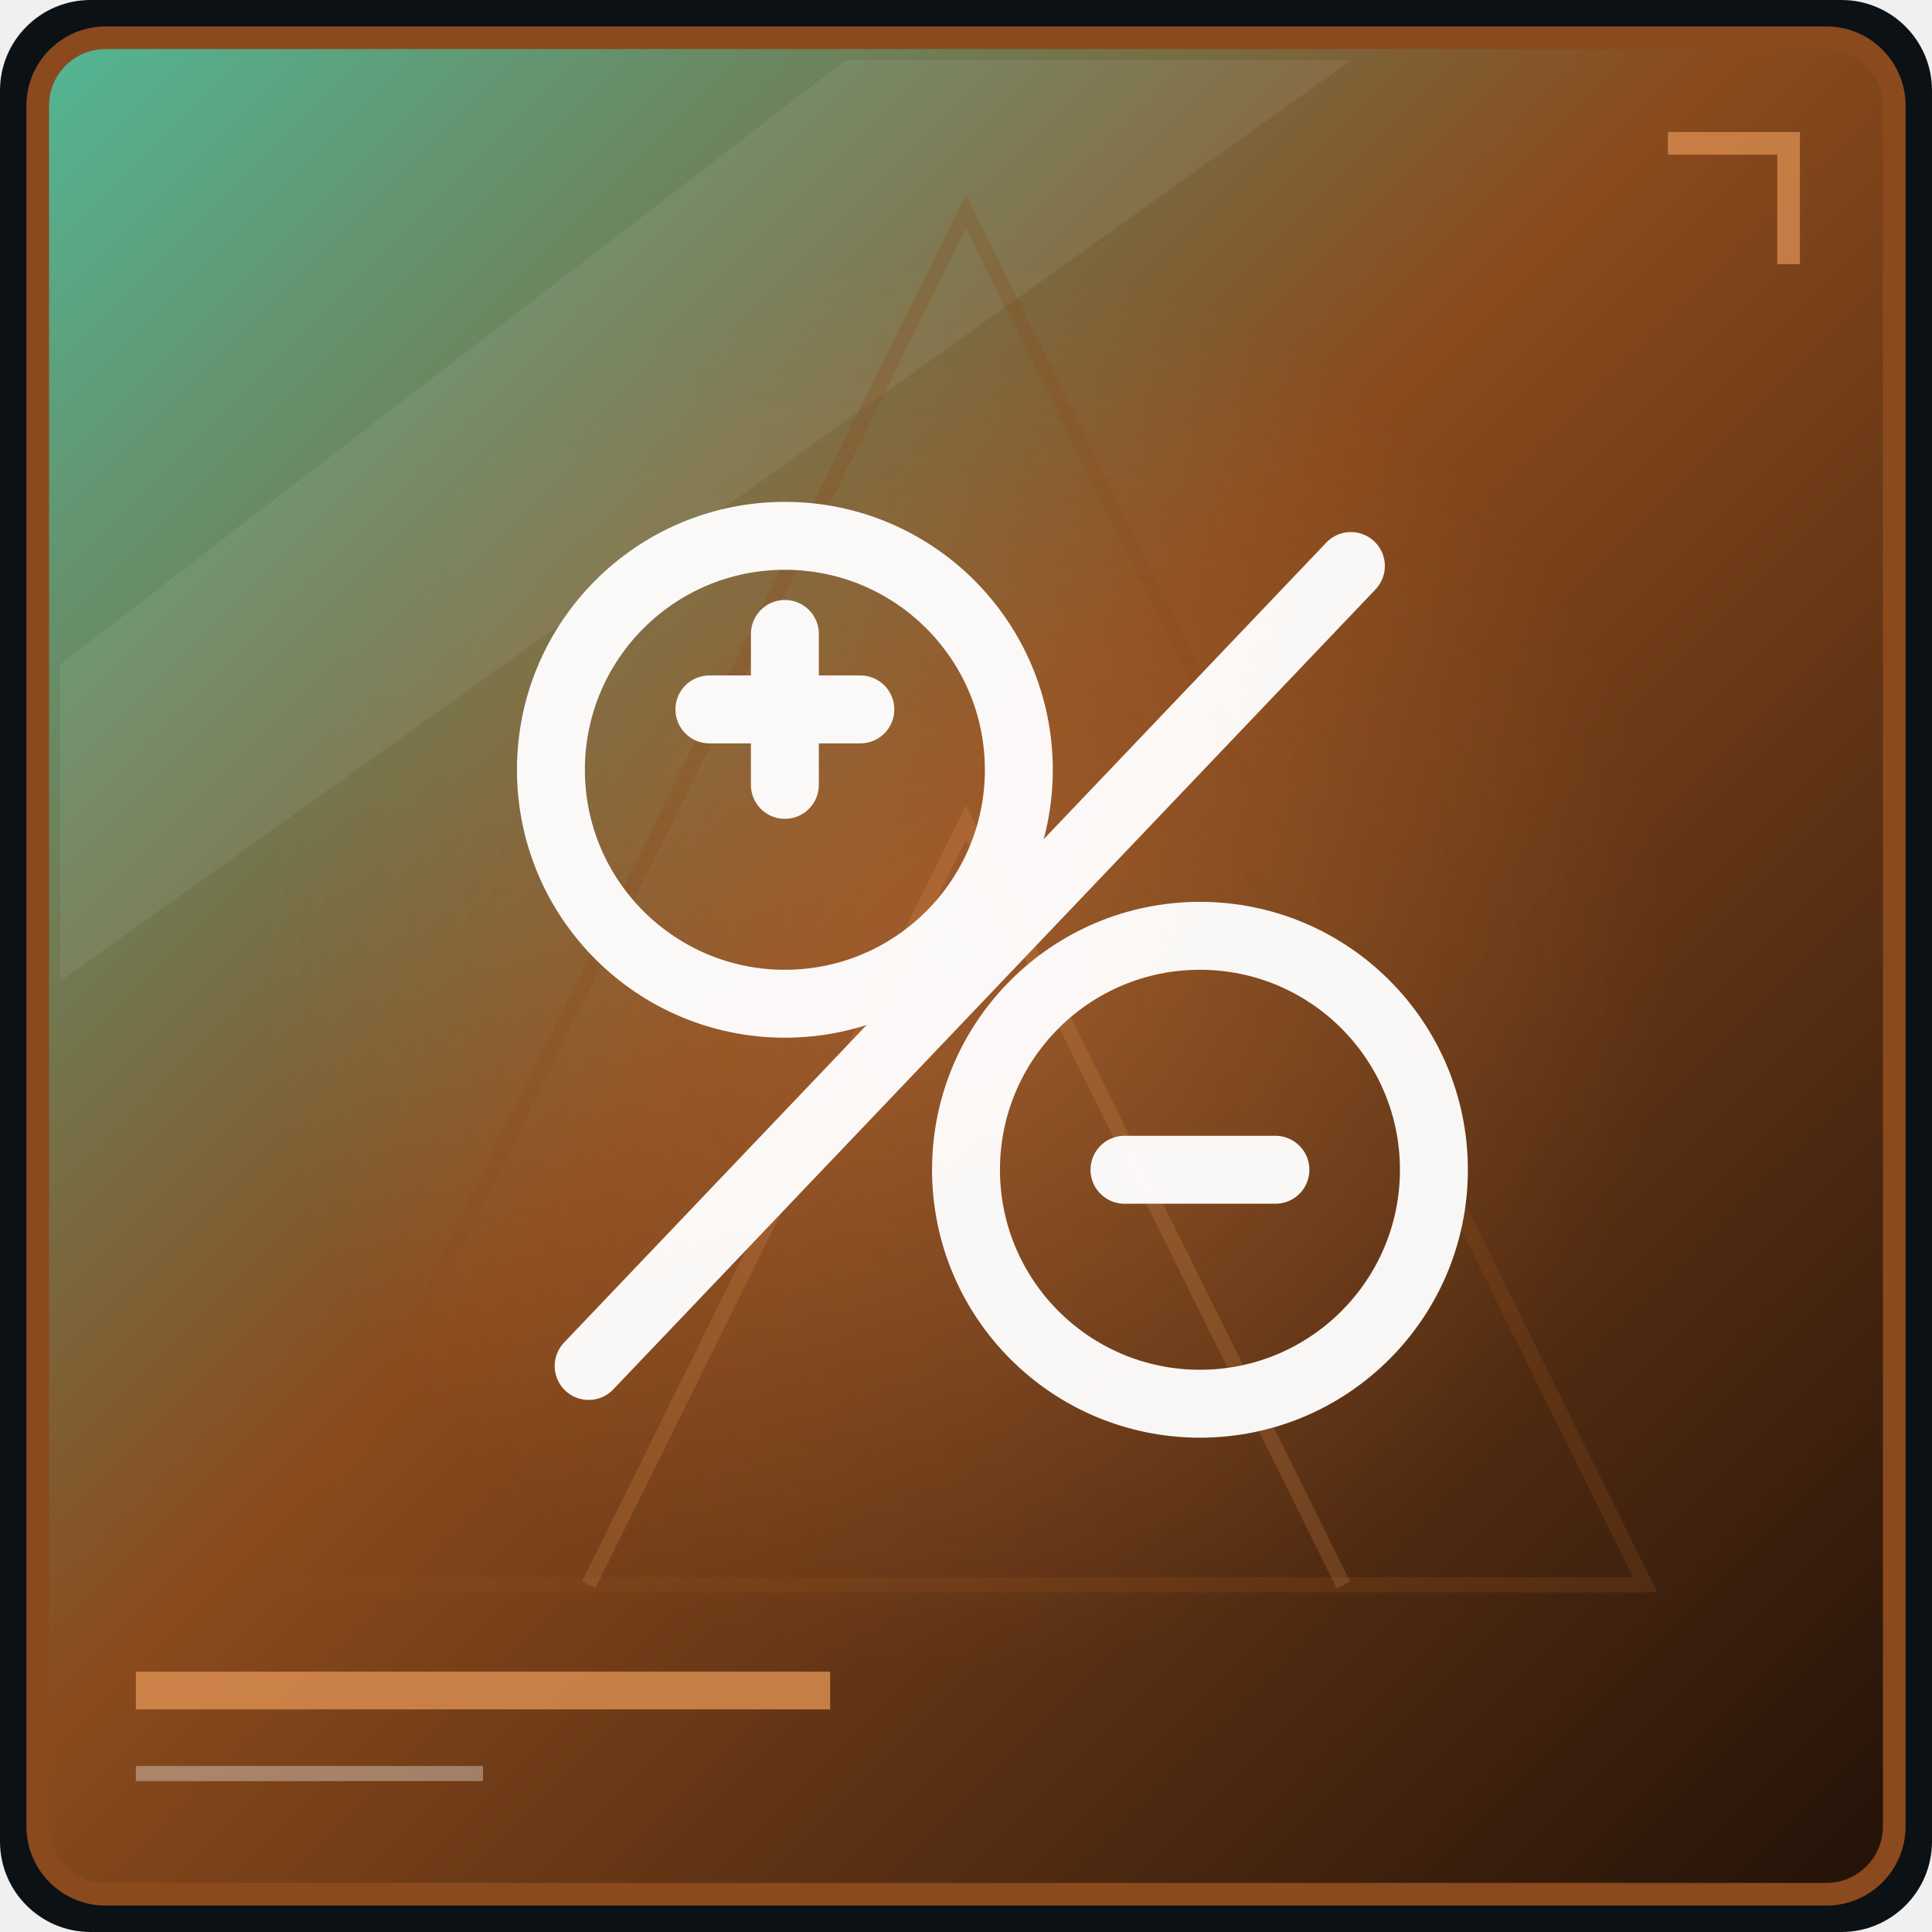
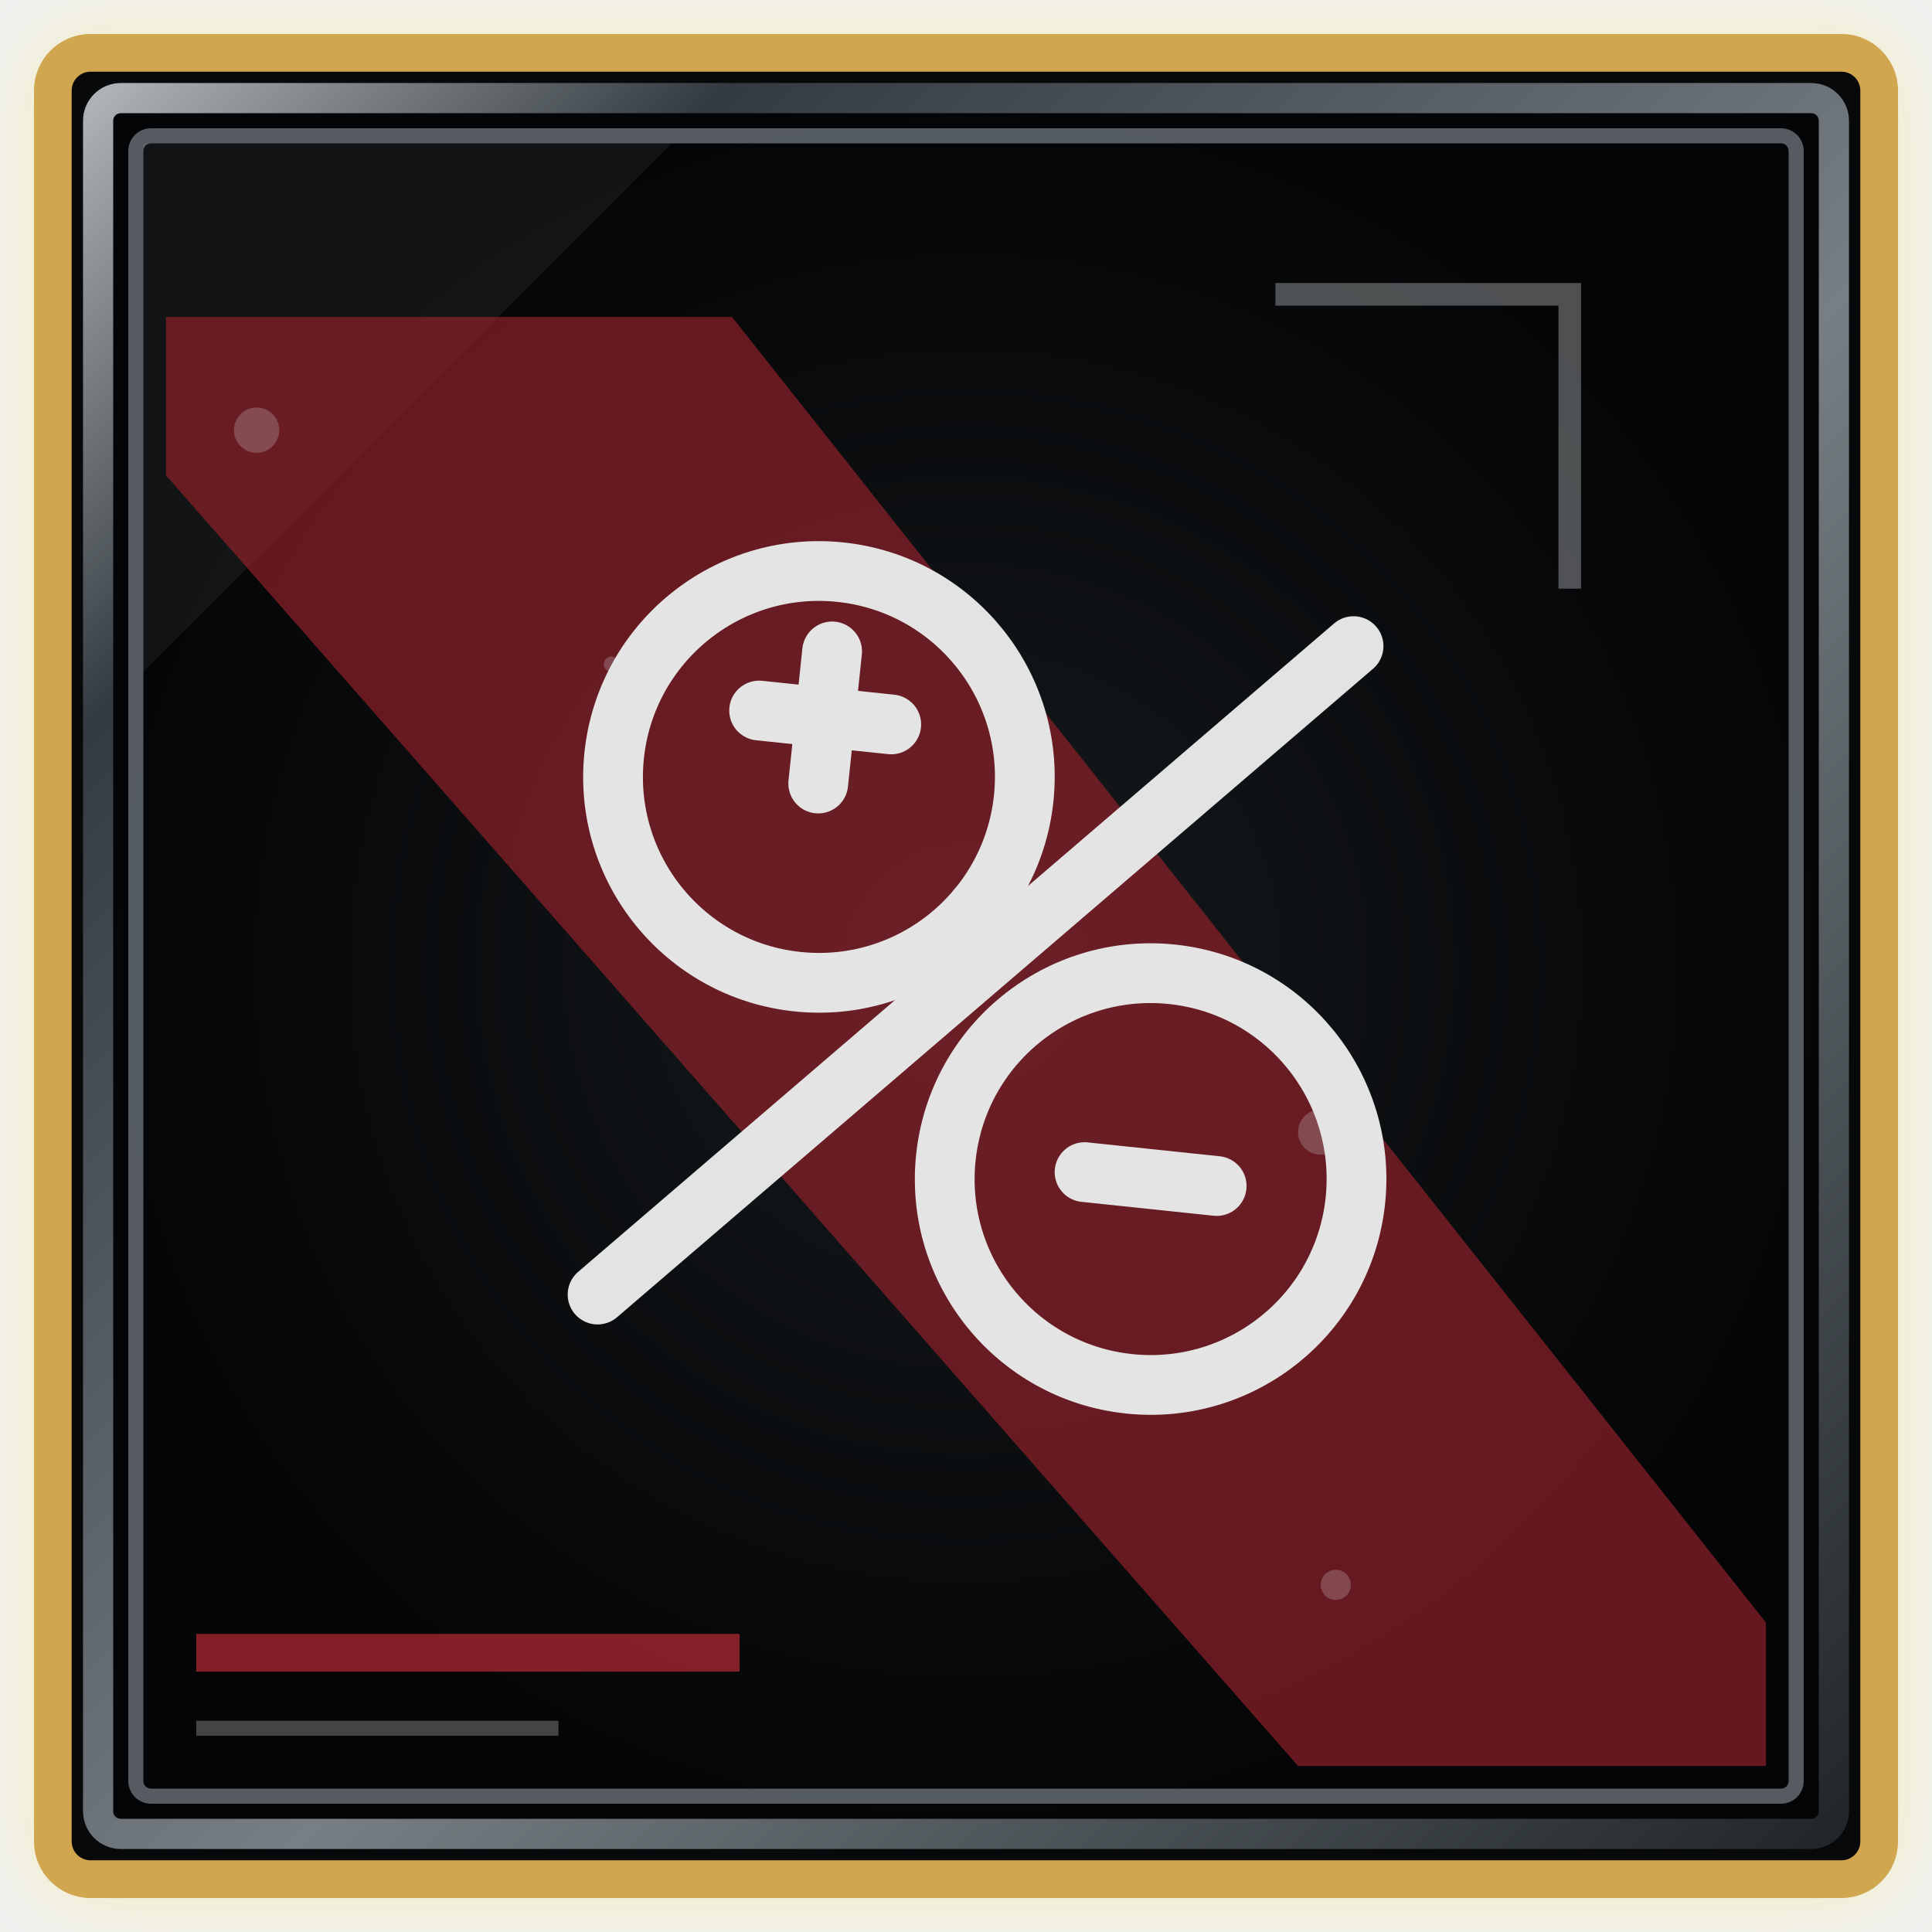
<svg xmlns="http://www.w3.org/2000/svg" width="256" height="256" viewBox="0 0 256 256">
  <defs>
-     <linearGradient id="bg64" x1="0" y1="0" x2="1" y2="1">
-       <stop stop-color="#51b897" />
-       <stop offset=".46" stop-color="#8a4a1d" />
-       <stop offset="1" stop-color="#211108" />
+     <filter id="gold64" x="-45%" y="-45%" width="190%" height="190%">
+       <feGaussianBlur stdDeviation="6" result="b" />
+       <feColorMatrix in="b" type="matrix" values="1 0 0 0 .77  0 1 0 0 .48  0 0 1 0 .10  0 0 0 .65 0" />
+     </filter>
+     <linearGradient id="steel64" x1="0" y1="0" x2="1" y2="1">
+       <stop stop-color="#aeb4b8" />
+       <stop offset=".18" stop-color="#343b40" />
+       <stop offset=".56" stop-color="#777f84" />
+       <stop offset="1" stop-color="#20262a" />
    </linearGradient>
-     <radialGradient id="glow64">
-       <stop stop-color="#e29455" stop-opacity=".55" />
-       <stop offset="1" stop-color="#e29455" stop-opacity="0" />
+     <radialGradient id="v64">
+       <stop stop-color="#171b1e" />
+       <stop offset=".68" stop-color="#090b0d" />
+       <stop offset="1" stop-color="#040506" />
    </radialGradient>
  </defs>
-   <rect width="256" height="256" rx="12" fill="#0c1116" />
-   <rect x="5" y="5" width="246" height="246" rx="9" fill="url(#bg64)" stroke="#8a4a1d" stroke-width="3" />
-   <path d="M8 88 112 8h67L8 130Z" fill="#ffffff" opacity=".07" />
-   <circle cx="128" cy="128" r="92" fill="url(#glow64)" opacity=".48" />
-   <path d="M38 210 128 28l90 182Z" fill="none" stroke="#8a4a1d" stroke-width="2" opacity=".28" />
-   <path d="m78 210 50-101 50 101" fill="none" stroke="#e29455" stroke-width="2" opacity=".2" />
-   <g fill="none" stroke="#ffffff" stroke-width="9" stroke-linecap="round" stroke-linejoin="round" opacity=".96">
-     <circle cx="104" cy="102" r="31" />
-     <circle cx="159" cy="155" r="31" />
-     <path d="m78 181 101-106M94 94h20M104 84v20M149 155h20" />
+   <rect x="8" y="8" width="240" height="240" rx="5" fill="none" stroke="#d0a64f" stroke-width="6" filter="url(#gold64)" opacity=".88" />
+   <rect x="7" y="7" width="242" height="242" rx="5" fill="#07090a" stroke="#d0a64f" stroke-width="5" />
+   <rect x="13" y="13" width="230" height="230" rx="3" fill="url(#v64)" stroke="url(#steel64)" stroke-width="4" />
+   <rect x="18" y="18" width="220" height="220" rx="2" fill="none" stroke="#727a80" stroke-width="2" opacity=".75" />
+   <path d="M19 19h70L19 89Z" fill="#ffffff" opacity=".06" />
+   <path d="M22 42h75l137 173v19h-62L22 63Z" fill="#8b2028" opacity=".72" />
+   <circle cx="177" cy="210" r="2" fill="#d8dde0" opacity=".24" />
+   <circle cx="34" cy="57" r="3" fill="#d8dde0" opacity=".24" />
+   <circle cx="81" cy="88" r="1" fill="#d8dde0" opacity=".24" />
+   <circle cx="128" cy="119" r="2" fill="#d8dde0" opacity=".24" />
+   <circle cx="175" cy="150" r="3" fill="#d8dde0" opacity=".24" />
+   <path d="M169 39h39v39" fill="none" stroke="#d8dde0" stroke-width="3" opacity=".35" />
+   <g transform="translate(15.36 15.36) scale(0.880) rotate(6 128 128)" fill="none" stroke="#e7e8e8" stroke-width="9" stroke-linecap="round" stroke-linejoin="round" opacity=".98">
+     <circle cx="103" cy="102" r="31" />
+     <circle cx="159" cy="157" r="31" />
+     <path d="m78 183 103-109M93 93h20M103 83v20M149 157h20" />
  </g>
-   <path d="M18 224h92" stroke="#e29455" stroke-width="5" opacity=".76" />
-   <path d="M18 235h46" stroke="#ffffff" stroke-width="2" opacity=".34" />
-   <path d="M221 19h16v16" fill="none" stroke="#e29455" stroke-width="3" opacity=".7" />
+   <path d="M26 219h72" stroke="#a4252f" stroke-width="5" opacity=".8" />
+   <path d="M26 229h48" stroke="#e7e8e8" stroke-width="2" opacity=".28" />
</svg>
